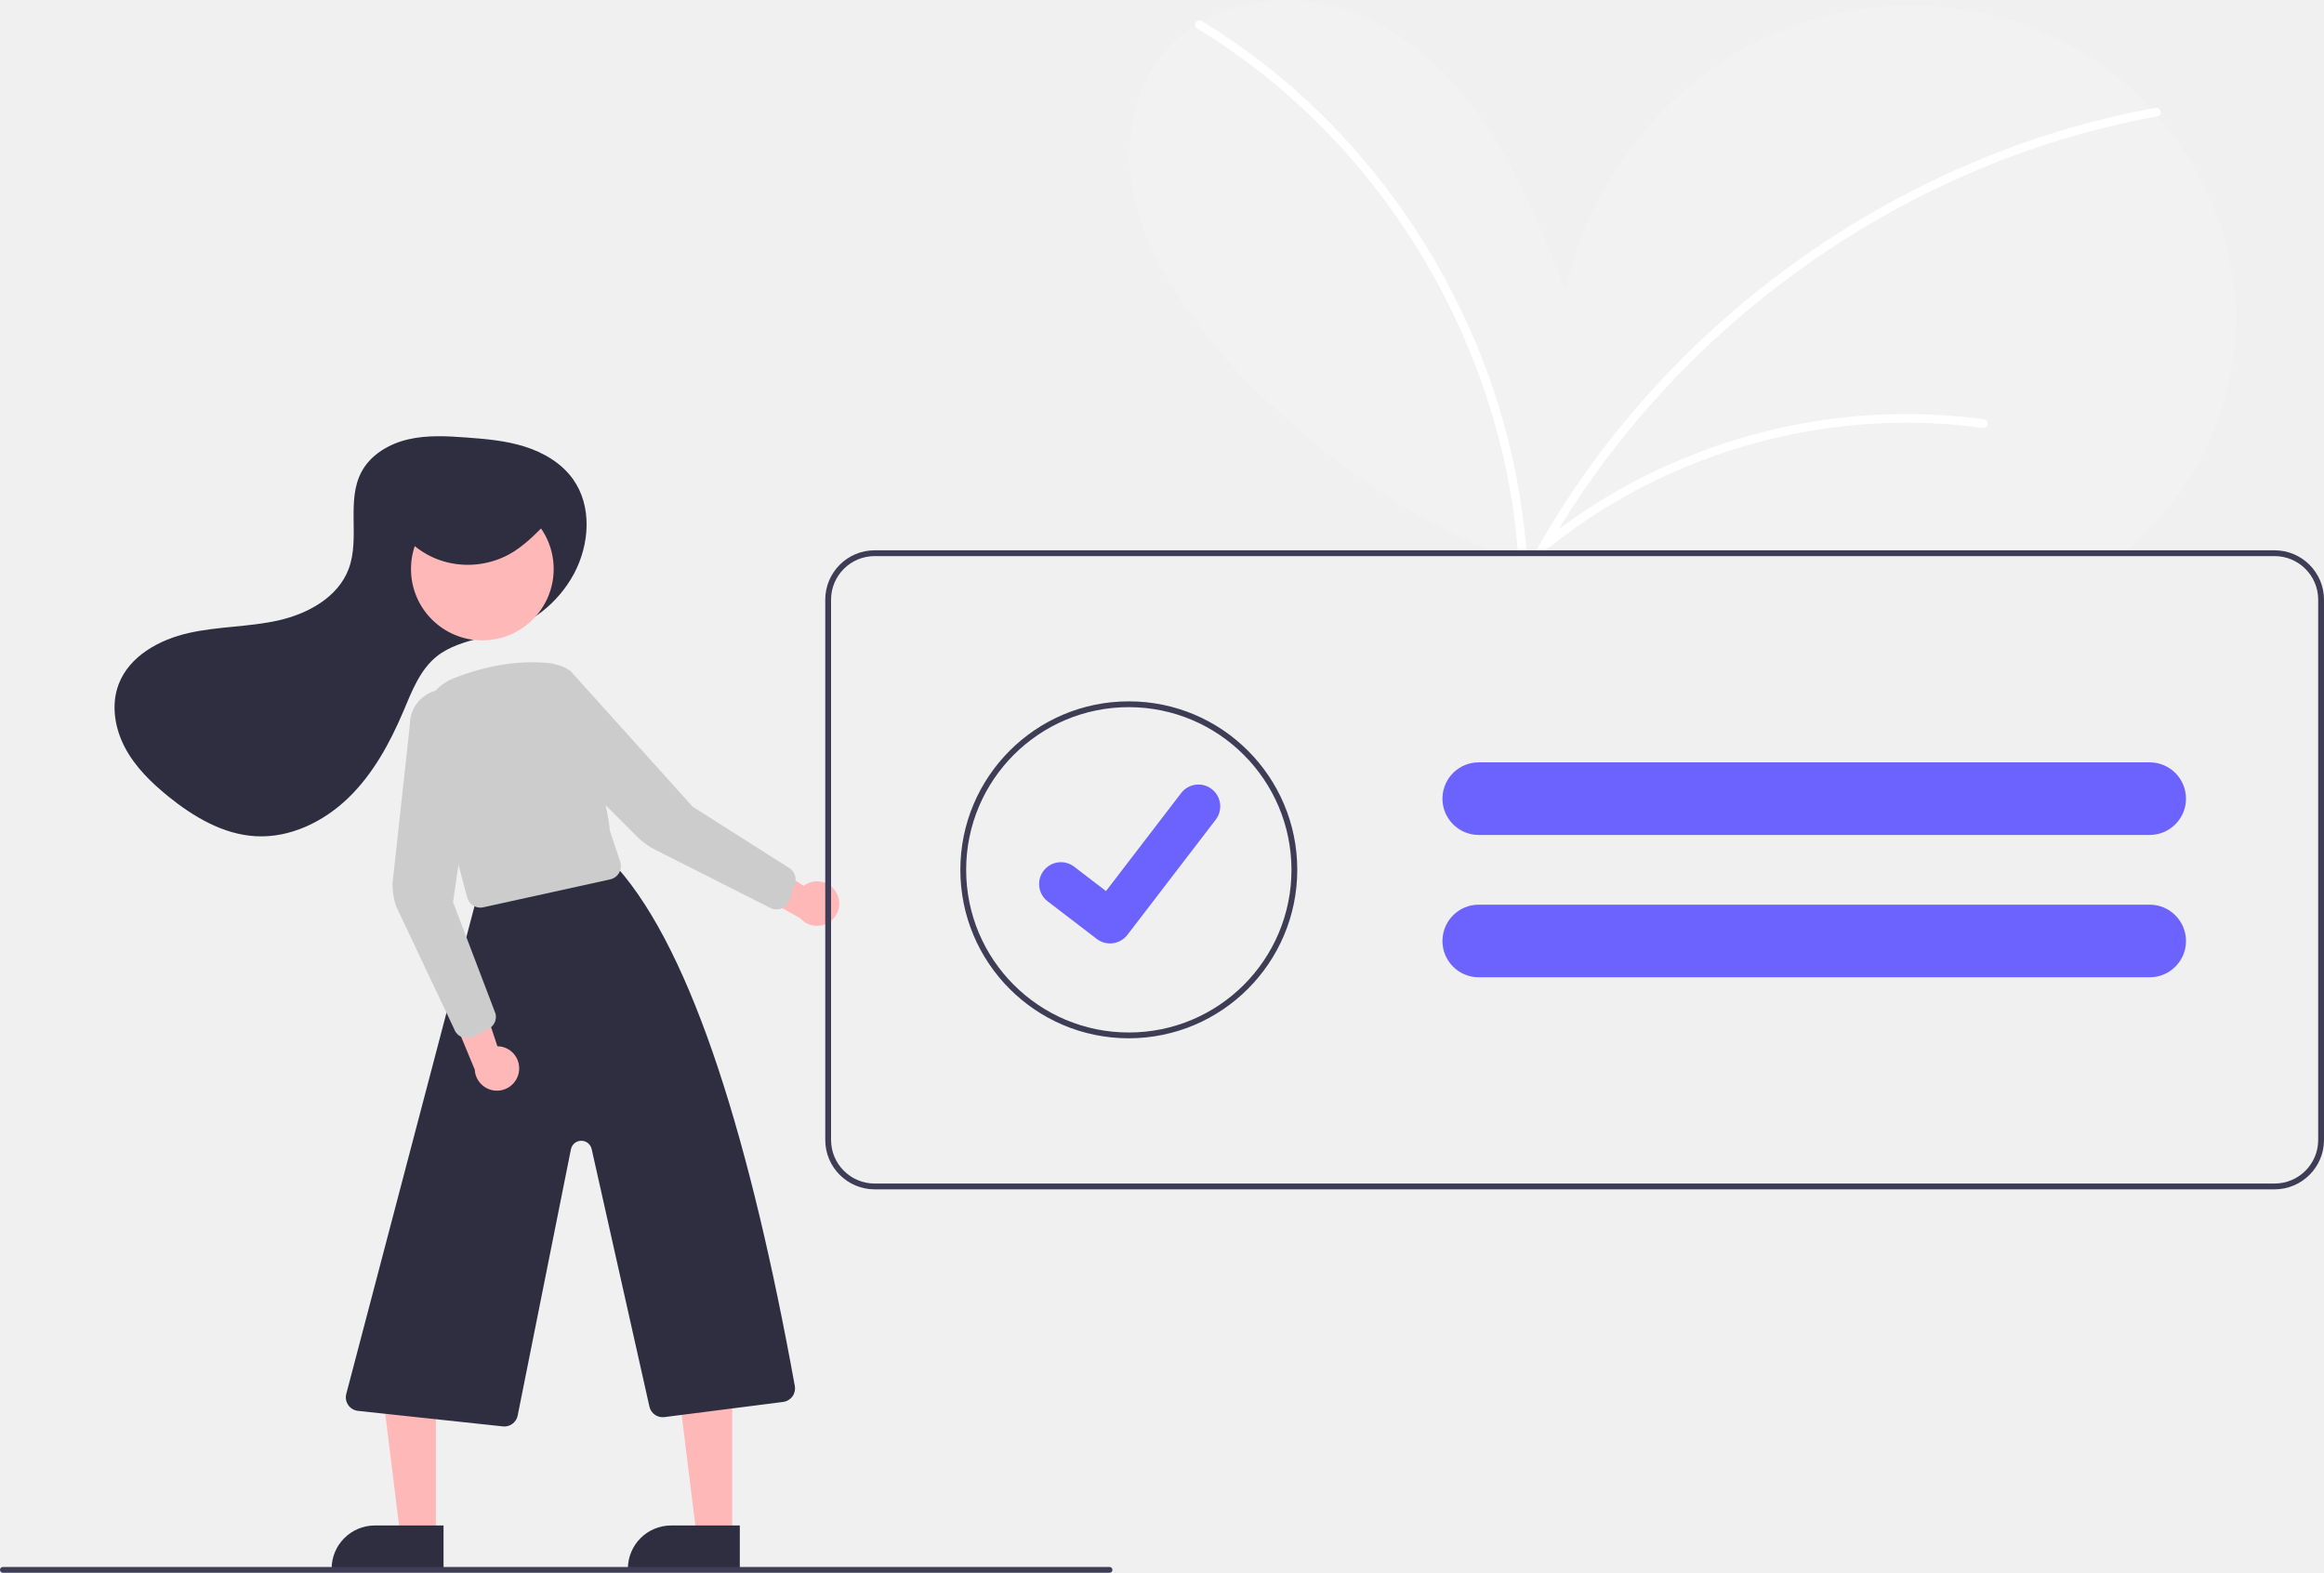
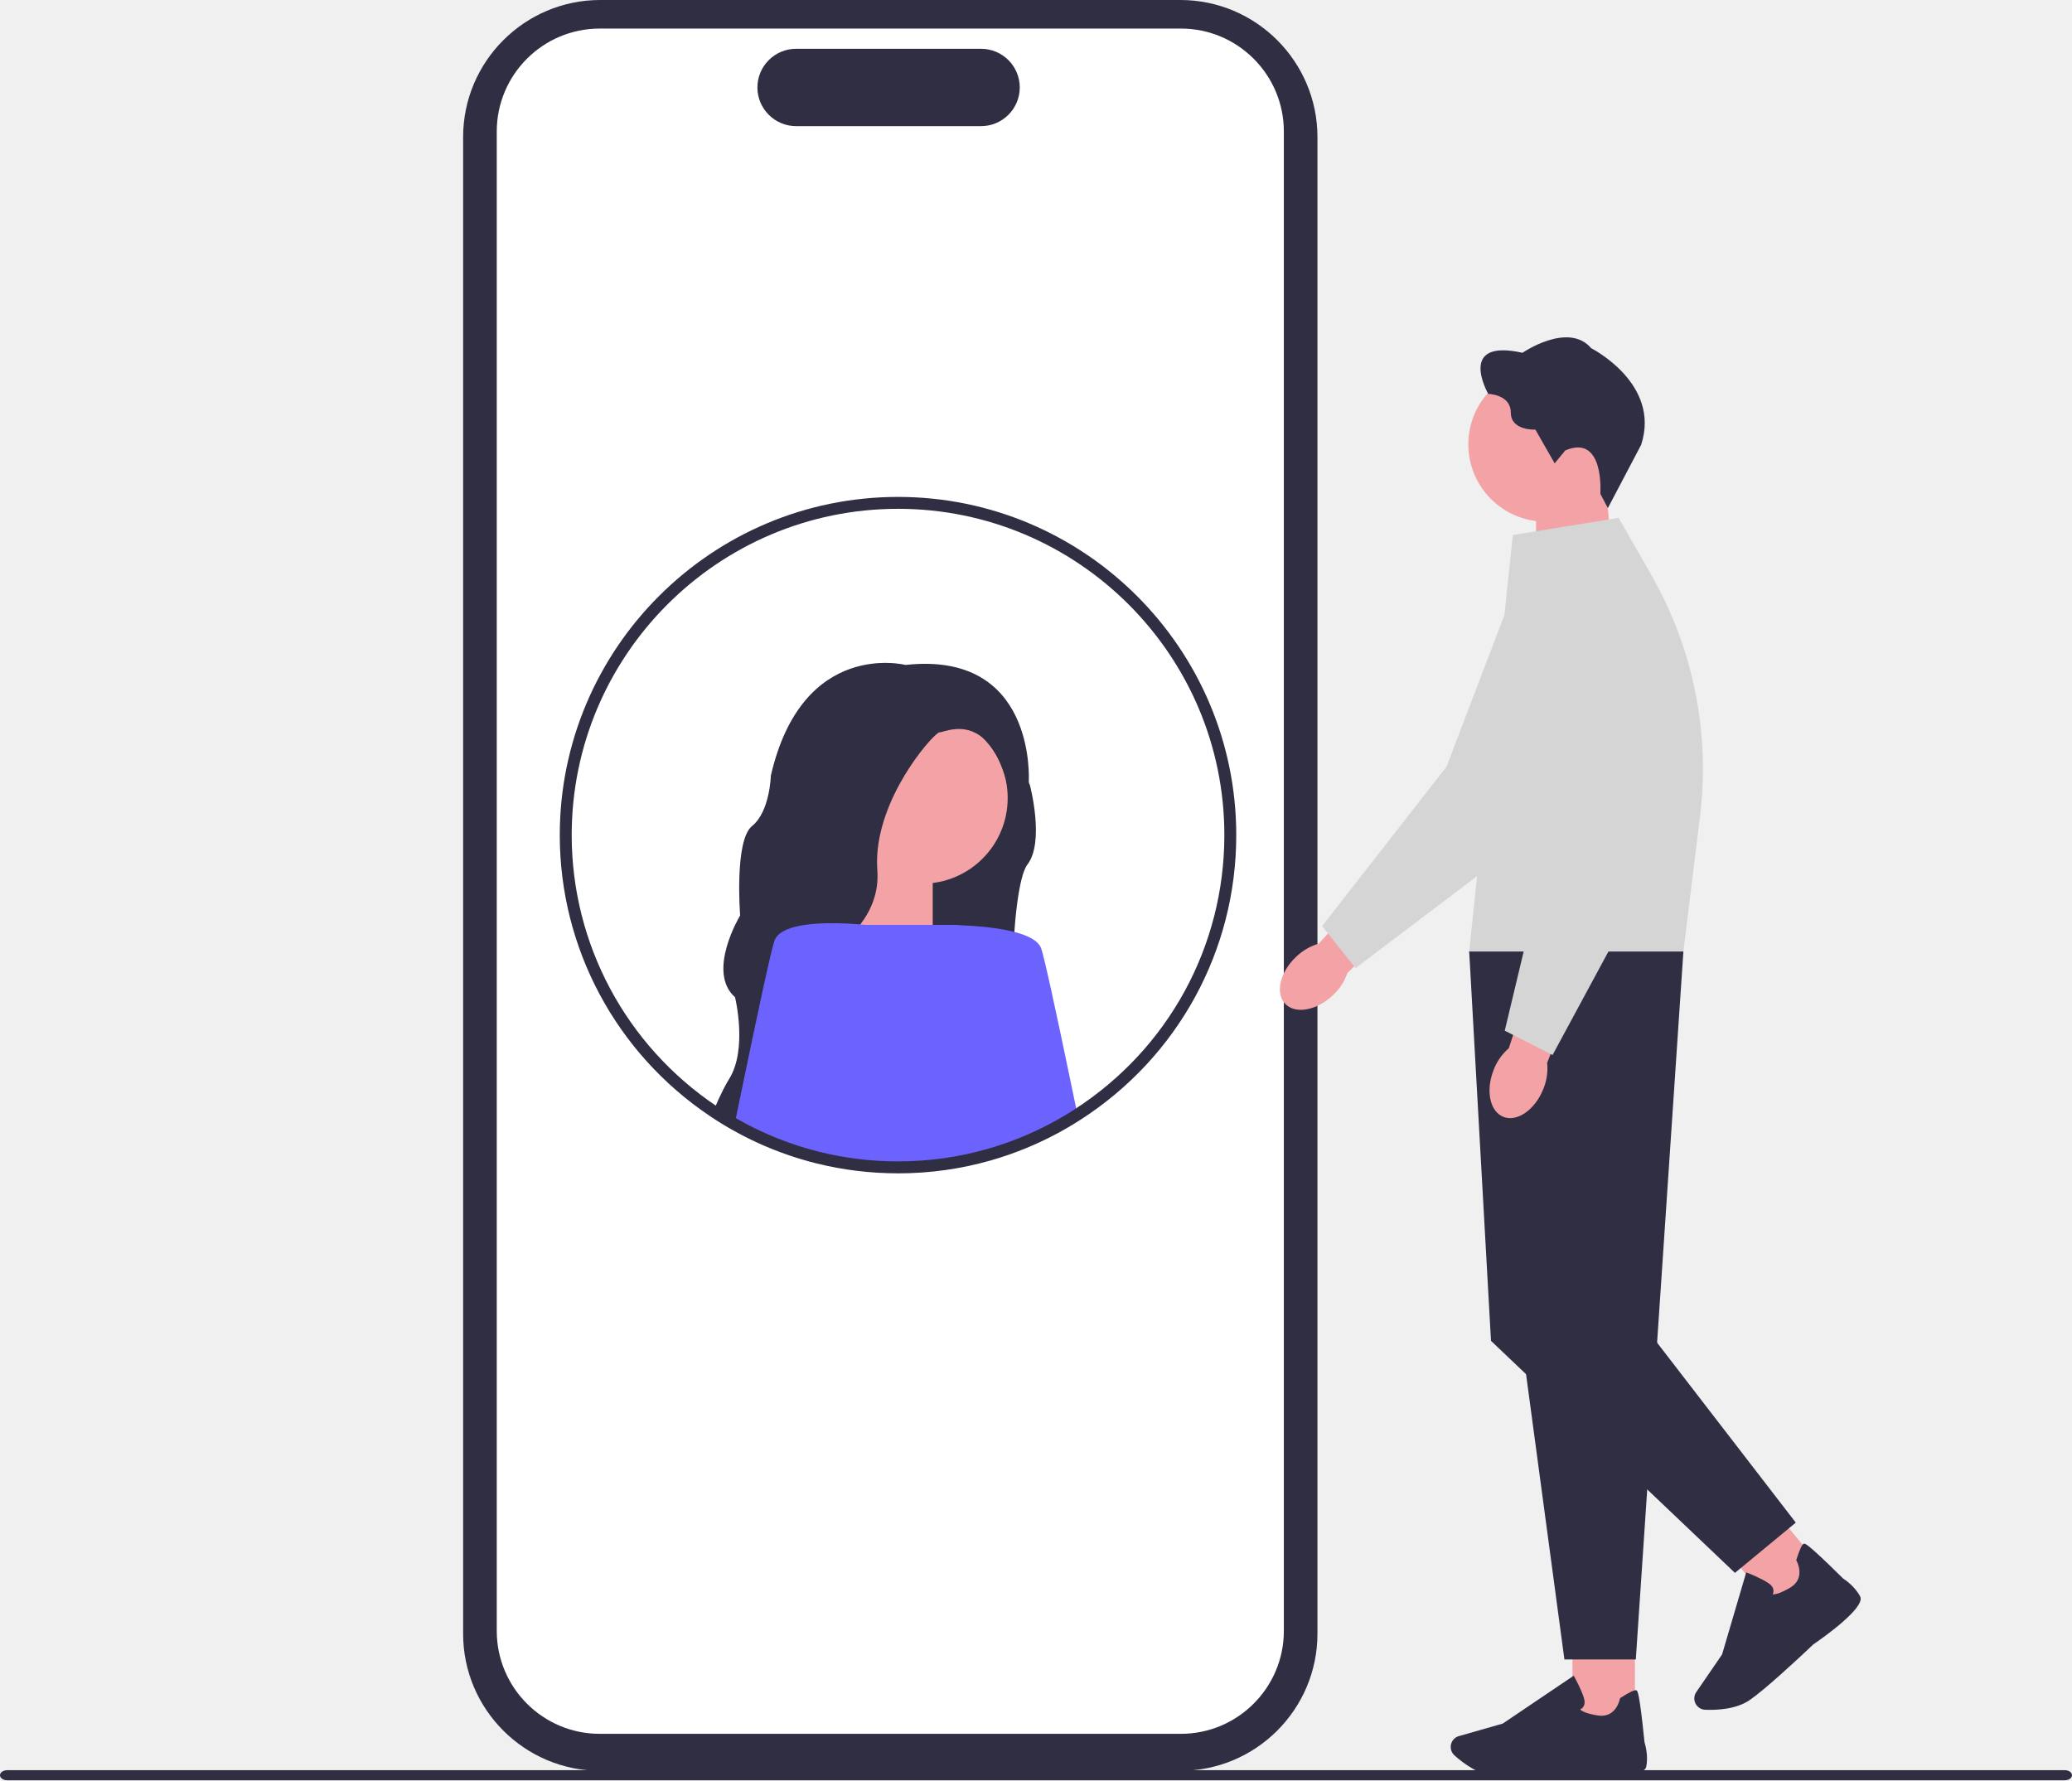
- <svg xmlns="http://www.w3.org/2000/svg" data-name="Layer 1" width="800.122" height="541.445" viewBox="0 0 800.122 541.445">
-   <path d="M931.831,368.723c-.84.69-1.68,1.35-2.54,2H717.151q-2.37-.975-4.72-2a249.807,249.807,0,0,1-61.87-38.52c-12.37-10.48-23.75-21.3-32-31.44-11.51-14.15-22.11-29.57-27.04-47.14-4.92-17.57-3.45-37.71,7.54-52.28a46.795,46.795,0,0,1,12.35-11.31c.79-.5,1.59-.98,2.41-1.43,13.18-7.4,29.81-9.2,44.65-5.37,21.25,5.49,38.91,20.82,51.51,38.8,12.6,17.97,20.78,38.61,28.84,59.02,8.18-36.43,32.95-69.06,66.41-85.65,33.45-16.59,75.01-16.39,107.75,1.58a108.292,108.292,0,0,1,27.55,21.7c.79.85,1.56,1.72,2.32,2.6,15.97,18.49,25.96,42.17,26.78,66.59C970.681,317.333,956.101,348.933,931.831,368.723Z" transform="translate(-199.939 -179.2774)" fill="#f2f2f2" />
-   <path d="M725.631,370.723h-3c-.04-.67-.09-1.33-.15-2a224.18,224.18,0,0,0-6.56-38.74,238.817,238.817,0,0,0-38.31-80.46,228.6,228.6,0,0,0-65.5-60.46,1.42,1.42,0,0,1-.7-1.03,1.496,1.496,0,0,1,2.21-1.56,2.256,2.256,0,0,1,.2.13,226.457,226.457,0,0,1,40.12,31.12,240.898,240.898,0,0,1,51.71,74.13,233.592,233.592,0,0,1,19.82,76.87C725.531,369.393,725.581,370.063,725.631,370.723Z" transform="translate(-199.939 -179.2774)" fill="#fff" />
-   <path d="M942.851,219.283a.184.184,0,0,1-.07.02c-2.19.4-4.39.82-6.57,1.27a296.839,296.839,0,0,0-52.33,15.89,308.808,308.808,0,0,0-48.5,25,313.784,313.784,0,0,0-43.45,33.08,307.525,307.525,0,0,0-36.99,40.12,297.483,297.483,0,0,0-22.61,34.06c-.38.66-.75,1.33-1.12,2h-3.43c.36-.67.73-1.34,1.11-2a299.923,299.923,0,0,1,27.98-41.33,310.84,310.84,0,0,1,38.31-39.75,317.84,317.84,0,0,1,44.38-32.28,311.853,311.853,0,0,1,49.52-24.16,297.104,297.104,0,0,1,51.45-14.52c.49-.09.97-.18,1.46-.27C943.861,216.073,944.661,218.893,942.851,219.283Z" transform="translate(-199.939 -179.2774)" fill="#fff" />
-   <path d="M397.619,376.668c5.335-10.071,6.215-23.187-.418-32.454-3.949-5.516-10.114-9.137-16.583-11.18s-13.294-2.643-20.059-3.139c-6.697-.491-13.514-.885-20.056.63s-12.879,5.215-16.066,11.126c-5.384,9.985-.479,22.789-4.434,33.422-3.629,9.758-13.957,15.462-24.11,17.765s-20.75,2.057-30.908,4.337-20.504,7.932-24.197,17.665c-2.671,7.039-1.344,15.146,2.175,21.802s9.031,12.043,14.881,16.781c8.728,7.068,18.939,13.122,30.153,13.735,11.816.646,23.37-4.979,31.875-13.208s14.295-18.862,18.921-29.755c2.935-6.91,5.707-14.347,11.588-19.013,4.321-3.429,9.818-4.931,15.148-6.352l6.036-1.609a41.441,41.441,0,0,0,25.894-20.253Q397.539,376.819,397.619,376.668Z" transform="translate(-199.939 -179.2774)" fill="#2f2e41" />
-   <polygon points="150.079 528.665 137.82 528.665 131.987 481.377 150.082 481.377 150.079 528.665" fill="#ffb8b8" />
-   <path d="M129.062,525.162h23.644a0,0,0,0,1,0,0v14.887a0,0,0,0,1,0,0H114.176a0,0,0,0,1,0,0v0A14.887,14.887,0,0,1,129.062,525.162Z" fill="#2f2e41" />
-   <polygon points="252.079 528.665 239.82 528.665 233.987 481.377 252.082 481.377 252.079 528.665" fill="#ffb8b8" />
-   <path d="M231.062,525.162h23.644a0,0,0,0,1,0,0v14.887a0,0,0,0,1,0,0H216.176a0,0,0,0,1,0,0v0A14.887,14.887,0,0,1,231.062,525.162Z" fill="#2f2e41" />
-   <path d="M373.585,670.357a4.834,4.834,0,0,1-.512-.027l-49.877-5.344a4.691,4.691,0,0,1-4.063-5.751l44.162-167.97A4.718,4.718,0,0,1,366.84,487.772l40.968-11.42a4.722,4.722,0,0,1,4.549,1.482c26.34,29.71,46.19,95.571,61.227,178.585a4.692,4.692,0,0,1-4.022,5.49l-40.868,5.218a4.678,4.678,0,0,1-5.171-3.627l-19.884-88.648a3.648,3.648,0,0,0-7.137.082l-18.33,91.651A4.666,4.666,0,0,1,373.585,670.357Z" transform="translate(-199.939 -179.2774)" fill="#2f2e41" />
-   <circle cx="166.059" cy="195.894" r="24.561" fill="#ffb8b8" />
-   <path d="M365.312,491.737a4.681,4.681,0,0,1-4.521-3.485L346.015,432.742a16.778,16.778,0,0,1,10.11-19.965c11.894-4.643,23.226-6.365,33.68-5.121h0c9.292,1.107,20.755,56.118,19.996,57.292l3.667,11a4.691,4.691,0,0,1-3.442,6.065l-43.695,9.612A4.732,4.732,0,0,1,365.312,491.737Z" transform="translate(-199.939 -179.2774)" fill="#ccc" />
-   <path d="M378.554,548.504a7.61,7.61,0,0,0-7.368-9.049l-8.513-25.67-8.701,11.037,9.418,22.685a7.652,7.652,0,0,0,15.164.998Z" transform="translate(-199.939 -179.2774)" fill="#ffb8b8" />
-   <path d="M488.002,486.811a7.61,7.61,0,0,0-11.385-2.562L454.061,469.328l-.021,14.054,21.422,12.015a7.652,7.652,0,0,0,12.539-8.586Z" transform="translate(-199.939 -179.2774)" fill="#ffb8b8" />
-   <path d="M360.707,536.644a4.69,4.69,0,0,1-4.454-3.218l-19.957-42.216a24.399,24.399,0,0,1-1.235-7.669l6-54.871a12.059,12.059,0,0,1,24.03-1.456l-9.18,62.631,14.649,38.44a4.681,4.681,0,0,1-2.478,5.225l-5.278,2.639A4.685,4.685,0,0,1,360.707,536.644Z" transform="translate(-199.939 -179.2774)" fill="#ccc" />
-   <path d="M467.291,492.354a4.681,4.681,0,0,1-2.115-.504l-39.688-20.047a24.368,24.368,0,0,1-6.289-4.56l-38.737-38.862a12.059,12.059,0,0,1,15.992-17.994l41.962,46.603,33.263,21.12a4.68,4.68,0,0,1,1.933,5.45l-1.875,5.596a4.692,4.692,0,0,1-4.447,3.199Z" transform="translate(-199.939 -179.2774)" fill="#ccc" />
-   <path d="M338.061,362.473a28.6,28.6,0,0,0,16.895,10.631,29.87,29.87,0,0,0,20.06-2.874c4.947-2.673,8.905-6.684,12.782-10.633,1.618-1.648,3.341-3.549,3.26-5.797-.126-3.484-4.314-5.388-7.909-6.148a56.435,56.435,0,0,0-35.033,3.94c-4.88,2.267-9.964,6.368-9.232,11.466" transform="translate(-199.939 -179.2774)" fill="#2f2e41" />
-   <path d="M983.061,368.723h-482a17.024,17.024,0,0,0-17,17v186a17.024,17.024,0,0,0,17,17h482a17.024,17.024,0,0,0,17-17v-186A17.024,17.024,0,0,0,983.061,368.723Zm15,203a15.018,15.018,0,0,1-15,15h-482a15.018,15.018,0,0,1-15-15v-186a15.018,15.018,0,0,1,15-15h482a15.018,15.018,0,0,1,15,15Z" transform="translate(-199.939 -179.2774)" fill="#3f3d56" />
-   <path d="M588.575,536.723a58,58,0,1,1,58-58A58.066,58.066,0,0,1,588.575,536.723Zm0-114a56,56,0,1,0,56,56A56.064,56.064,0,0,0,588.575,422.723Z" transform="translate(-199.939 -179.2774)" fill="#3f3d56" />
-   <path d="M940.047,441.723h-231a12.497,12.497,0,0,0-12.48,12.01,4.011,4.011,0,0,0-.02.49,12.518,12.518,0,0,0,12.5,12.5h231a12.5,12.5,0,0,0,0-25Z" transform="translate(-199.939 -179.2774)" fill="#6c63ff" />
-   <path d="M940.047,490.723h-231a12.497,12.497,0,0,0-12.48,12.01,4.011,4.011,0,0,0-.02.49,12.518,12.518,0,0,0,12.5,12.5h231a12.5,12.5,0,0,0,0-25Z" transform="translate(-199.939 -179.2774)" fill="#6c63ff" />
-   <path d="M582.104,504.064a7.46,7.46,0,0,1-4.489-1.491l-.08-.06-16.904-12.942a7.51,7.51,0,1,1,9.135-11.923l10.949,8.396,25.875-33.744a7.51,7.51,0,0,1,10.529-1.39l-.161.218.165-.215a7.518,7.518,0,0,1,1.39,10.529L588.079,501.134A7.513,7.513,0,0,1,582.104,504.064Z" transform="translate(-199.939 -179.2774)" fill="#6c63ff" />
-   <path d="M581.939,720.723h-381a1,1,0,0,1,0-2h381a1,1,0,0,1,0,2Z" transform="translate(-199.939 -179.2774)" fill="#3f3d56" />
-   <path d="M883.197,323.672a198.228,198.228,0,0,0-62.845,1.417,202.342,202.342,0,0,0-59.173,20.688,195.2,195.2,0,0,0-29.529,19.509c-1.508,1.205.627,3.315,2.121,2.121a193.808,193.808,0,0,1,53.787-30.236,199.647,199.647,0,0,1,60.064-12.185,191.075,191.075,0,0,1,34.777,1.578,1.554,1.554,0,0,0,1.845-1.048,1.509,1.509,0,0,0-1.048-1.845Z" transform="translate(-199.939 -179.2774)" fill="#fff" />
+ <svg xmlns="http://www.w3.org/2000/svg" width="694.85" height="597.05" viewBox="0 0 694.85 597.05">
+   <path d="m395.84,593.88h-194.56c-25.35,0-45.97-20.62-45.97-45.97V45.97c0-25.35,20.62-45.97,45.97-45.97h194.56c25.35,0,45.97,20.62,45.97,45.97v501.93c0,25.35-20.62,45.97-45.97,45.97Z" fill="#2f2e43" stroke-width="0" />
+   <path d="m396.04,581.47h-194.95c-19.02,0-34.5-15.48-34.5-34.5V44.08c0-19.02,15.48-34.5,34.5-34.5h194.95c19.02,0,34.5,15.48,34.5,34.5v502.89c0,19.02-15.48,34.5-34.5,34.5Z" fill="#fff" stroke-width="0" />
+   <path d="m329.01,42.3h-62.04c-7.15,0-12.97-5.82-12.97-12.97s5.82-12.97,12.97-12.97h62.04c7.15,0,12.97,5.82,12.97,12.97s-5.82,12.97-12.97,12.97Z" fill="#2f2e43" stroke-width="0" />
+   <path d="m339.95,249.79l-19.28-15s-22,6.86-22.57,7.14-34.15,78.16-34.15,78.16c0,0,86.02,44.02,79.73,39.73-6.29-4.28-4.99-62.3.86-69.87,5.87-7.58.86-26.58.86-26.58l-5.43-13.57h-.03Z" fill="#2f2e43" stroke-width="0" />
+   <polygon points="286.64 284.88 312.79 284.88 312.79 326.36 283.96 316.89 286.64 284.88" fill="#f3a3a6" stroke-width="0" />
+   <path d="m343.51,383.13c-3.84,1.59-7.79,2.97-11.84,4.12-9.7,2.78-19.95,4.25-30.52,4.25-9.26,0-18.26-1.13-26.87-3.28-3.04-.75-6.03-1.63-8.95-2.63-3.69-1.26-7.29-2.69-10.8-4.33l1.67-8.16,4.41-21.6,5.17-25.24.96-4.75,2.29-11.19.03-.14h52.3l.03.1,13.94,45.86,5.83,19.21,2.36,7.79Z" fill="#6c63ff" stroke-width="0" />
+   <path d="m361.34,373.8c-5.61,3.63-11.58,6.76-17.83,9.33-3.84,1.59-7.79,2.97-11.84,4.12l-1.9-7.89-7.11-29.51-9.57-39.66h.01s.92-.02,2.48-.02c1.46,0,3.47.02,5.8.1,5.59.2,12.98.77,18.76,2.27,4.46,1.15,7.96,2.86,8.96,5.37.99,2.49,5.12,21.57,10.46,47.35.58,2.78,1.16,5.62,1.77,8.54Z" fill="#6c63ff" stroke-width="0" />
+   <circle cx="309.21" cy="267.63" r="28.72" fill="#f3a3a6" stroke-width="0" />
+   <path d="m344.99,262.36v.04l-7.04,1.21c-.38-1.55-.81-2.99-1.25-4.31-.54-1.6-1.11-3.04-1.71-4.33-1.53-3.28-3.25-5.58-5.01-7.17-6.61-5.99-13.93-2.01-14.9-2.21-1.28-.26-18.53,18.46-20.74,39.28-.23,2.31-.29,4.65-.12,7,.01.09.01.17.01.26.46,7.1-2.03,13.05-5.7,17.88-.04.05-.08.1-.12.15-1.3,1.7-2.76,3.26-4.27,4.69-4.36,4.08-9.28,7.05-12.95,8.93-2.83,1.46-4.91,2.27-5.42,2.46-.08.03-.12.04-.12.04,0,0-4.67,8.77-5.04,25.2-.15,6.89.45,15.12,2.46,24.62.42,1.98.89,4,1.44,6.08.3,1.15.58,2.29.82,3.39-3.69-1.26-7.29-2.69-10.8-4.33-2.8-1.29-5.52-2.69-8.18-4.21-2.43-1.37-4.81-2.84-7.12-4.4,1.22-2.91,2.4-5.45,3.43-7.46.7-1.37,1.33-2.48,1.84-3.29,6.29-10.01,2-27.43,2-27.43-9.71-8.57,1.71-27.43,1.71-27.43,0,0-2.01-25.15,4-30,6.01-4.86,6.29-16.87,6.29-16.87,10.59-46.01,45.16-37.15,45.16-37.15,43.51-4.78,41.43,37.82,41.34,39.33Z" fill="#2f2e43" stroke-width="0" />
+   <path d="m291.9,310.36l-1.92,8.5-2.95,13-10.96,48.45-1.79,7.91c-3.04-.75-6.03-1.63-8.95-2.63-3.69-1.26-7.29-2.69-10.8-4.33-2.8-1.29-5.52-2.69-8.18-4.21.59-2.85,1.16-5.64,1.73-8.37,5.94-28.8,10.64-50.69,11.71-53.37,1.01-2.54,4.25-4.01,8.31-4.82.3-.06.62-.12.93-.17.29-.05.6-.1.89-.14,4.78-.7,10.32-.65,14.65-.43,1.5.08,2.85.18,3.97.27.63.05,1.2.11,1.66.15,1.08.11,1.71.19,1.71.19Z" fill="#6c63ff" stroke-width="0" />
+   <path d="m301.15,393.5c-9.26,0-18.47-1.12-27.36-3.34-3.06-.75-6.13-1.66-9.12-2.68-3.78-1.29-7.48-2.77-10.99-4.4-2.78-1.28-5.58-2.72-8.33-4.29-2.47-1.39-4.91-2.9-7.25-4.48-31.54-21.16-50.38-56.39-50.38-94.23,0-62.54,50.88-113.43,113.43-113.43s113.43,50.88,113.43,113.43c0,38.7-19.5,74.36-52.15,95.4-5.73,3.7-11.84,6.9-18.15,9.5-3.91,1.62-7.96,3.03-12.05,4.2-10.05,2.87-20.5,4.33-31.07,4.33Zm0-222.86c-60.34,0-109.43,49.09-109.43,109.43,0,36.51,18.17,70.49,48.61,90.92,2.25,1.52,4.6,2.97,6.99,4.31,2.66,1.52,5.36,2.91,8.04,4.14,3.39,1.58,6.95,3,10.61,4.25,2.88.99,5.84,1.86,8.79,2.59,8.58,2.14,17.46,3.22,26.4,3.22,10.19,0,20.28-1.41,29.97-4.18,3.95-1.12,7.86-2.49,11.63-4.05,6.09-2.51,11.98-5.59,17.51-9.16,31.51-20.3,50.32-54.71,50.32-92.04,0-60.34-49.09-109.43-109.43-109.43Z" fill="#2f2e43" stroke-width="0" />
+   <path d="m0,595.36c0,.94,1.07,1.69,2.41,1.69h690.03c1.33,0,2.41-.75,2.41-1.69s-1.07-1.69-2.41-1.69H2.41c-1.33,0-2.41.75-2.41,1.69Z" fill="#2f2e43" stroke-width="0" />
+   <path id="uuid-3fbf081d-9ff2-4e55-8986-b74bb868839d-47-155-46-48-44-44-85-89-39-99-31" d="m434.59,320.95h0c2.13-2.09,4.75-3.63,7.65-4.49l21.09-22.99,11.12,10.66-22.6,22.18c-.97,2.84-2.61,5.38-4.8,7.41-5.41,5.17-12.58,6.5-16.02,2.97-3.45-3.52-1.86-10.57,3.54-15.73h.02Z" fill="#f3a3a6" stroke-width="0" />
+   <path d="m443.38,310.6l11.2,14.08,57.89-43.82.05-.1,33.83-63.13c5.18-9.67,2.31-21.7-6.68-27.98-5.5-3.85-12.34-4.92-18.76-2.95-6.42,1.97-11.47,6.7-13.87,12.97l-21.95,57.45-41.71,53.46v.02Z" fill="#d5d5d6" stroke-width="0" />
+   <polygon points="538.71 164.58 515.11 164.58 515.11 202.02 541.13 193.47 538.71 164.58" fill="#f3a3a6" stroke-width="0" />
+   <path d="m492.41,149.02c0,14.32,11.6,25.92,25.92,25.92,14.32,0,25.92-11.6,25.92-25.92,0-14.32-11.6-25.92-25.92-25.92-14.32,0-25.92,11.6-25.92,25.92Z" fill="#f3a3a6" stroke-width="0" />
+   <path d="m536.67,165.59l2.53,4.8,11.16-21.21c6.72-20.58-16.75-32.4-16.75-32.4-7.66-9.02-23.05,1.53-23.05,1.53-22.2-4.93-11.48,13.78-11.48,13.78,0,0,7.57.17,7.57,6.29,0,6.13,8.25,5.7,8.25,5.7l6.46,11.31,3.57-4.34c13.27-5.62,11.74,14.54,11.74,14.54Z" fill="#2f2e43" stroke-width="0" />
+   <rect x="527.33" y="548.21" width="20.94" height="29.71" fill="#f3a3a6" stroke-width="0" />
+   <path d="m506.94,595.9c9.19,0,22.61-.96,22.71-.97,3.59.32,21.51,1.73,22.4-2.37.82-3.77-.39-7.71-.56-8.25-1.73-17.13-2.37-17.33-2.75-17.44-.61-.18-2.39.67-5.28,2.53l-.18.12-.04.21c-.05.26-1.33,6.55-7.4,5.59-4.16-.66-5.51-1.58-5.94-2.03.35-.16.79-.44,1.1-.92.45-.7.53-1.6.23-2.68-.78-2.84-3.12-7.05-3.22-7.23l-.27-.48-23.8,16.06-14.7,4.2c-1.11.31-2,1.11-2.45,2.17h0c-.62,1.48-.24,3.2.96,4.28,2.67,2.4,7.98,6.51,13.54,7.02,1.48.14,3.44.19,5.64.19h0Z" fill="#2f2e43" stroke-width="0" />
+   <rect x="583.54" y="506.94" width="20.94" height="29.71" transform="translate(-196.29 498.38) rotate(-39.6)" fill="#f3a3a6" stroke-width="0" />
+   <path d="m591.18,566.73c7.08-5.86,16.81-15.15,16.88-15.22,2.97-2.03,17.68-12.37,15.75-16.1-1.77-3.43-5.21-5.7-5.69-6-12.25-12.11-12.86-11.85-13.23-11.69-.59.25-1.42,2.03-2.46,5.31l-.06.2.1.19c.14.24,3.16,5.91-2.13,9.03-3.63,2.14-5.25,2.29-5.87,2.22.17-.35.33-.85.26-1.42-.1-.82-.61-1.57-1.53-2.21-2.42-1.69-6.9-3.45-7.09-3.52l-.51-.2-8.1,27.54-8.65,12.61c-.65.95-.83,2.13-.5,3.24h0c.47,1.54,1.86,2.62,3.47,2.69,3.58.15,10.29-.07,14.9-3.22,1.22-.84,2.76-2.05,4.46-3.45h0Z" fill="#2f2e43" stroke-width="0" />
+   <path d="m492.71,319.1l31.92,237.43h23.94l15.96-237.43h-71.83,0Z" fill="#2f2e43" stroke-width="0" />
+   <polygon points="554.55 448.79 602.22 510.64 581.82 527.49 500.01 449.68 492.7 319.1 507.33 332.18 554.55 448.79" fill="#2f2e43" stroke-width="0" />
+   <path d="m507.33,179.43l-14.63,139.67h71.83l5.57-45.33c3.43-28-2.28-56.36-16.28-80.84l-11.02-19.26-35.47,5.76h0Z" fill="#d5d5d6" stroke-width="0" />
+   <path id="uuid-6d861307-5b4f-42f9-9fe9-ab52d0b2e64d-48-156-47-49-45-45-86-90-40-100-32" d="m500.89,358.79h0c1.07-2.79,2.82-5.28,5.1-7.26l9.65-29.68,14.55,5.09-11.35,29.55c.31,2.98-.14,5.97-1.29,8.74-2.77,6.94-8.75,11.13-13.34,9.35-4.59-1.78-6.07-8.85-3.3-15.79h-.02Z" fill="#f3a3a6" stroke-width="0" />
+   <path d="m504.62,345.66l16.03,8.16,34.49-63.89v-.11s4.59-71.47,4.59-71.47c.7-10.94-6.9-20.7-17.69-22.68-6.61-1.21-13.28.65-18.29,5.11-5.03,4.46-7.66,10.87-7.24,17.57l3.87,61.37-15.76,65.95h0Z" fill="#d5d5d6" stroke-width="0" />
</svg>
